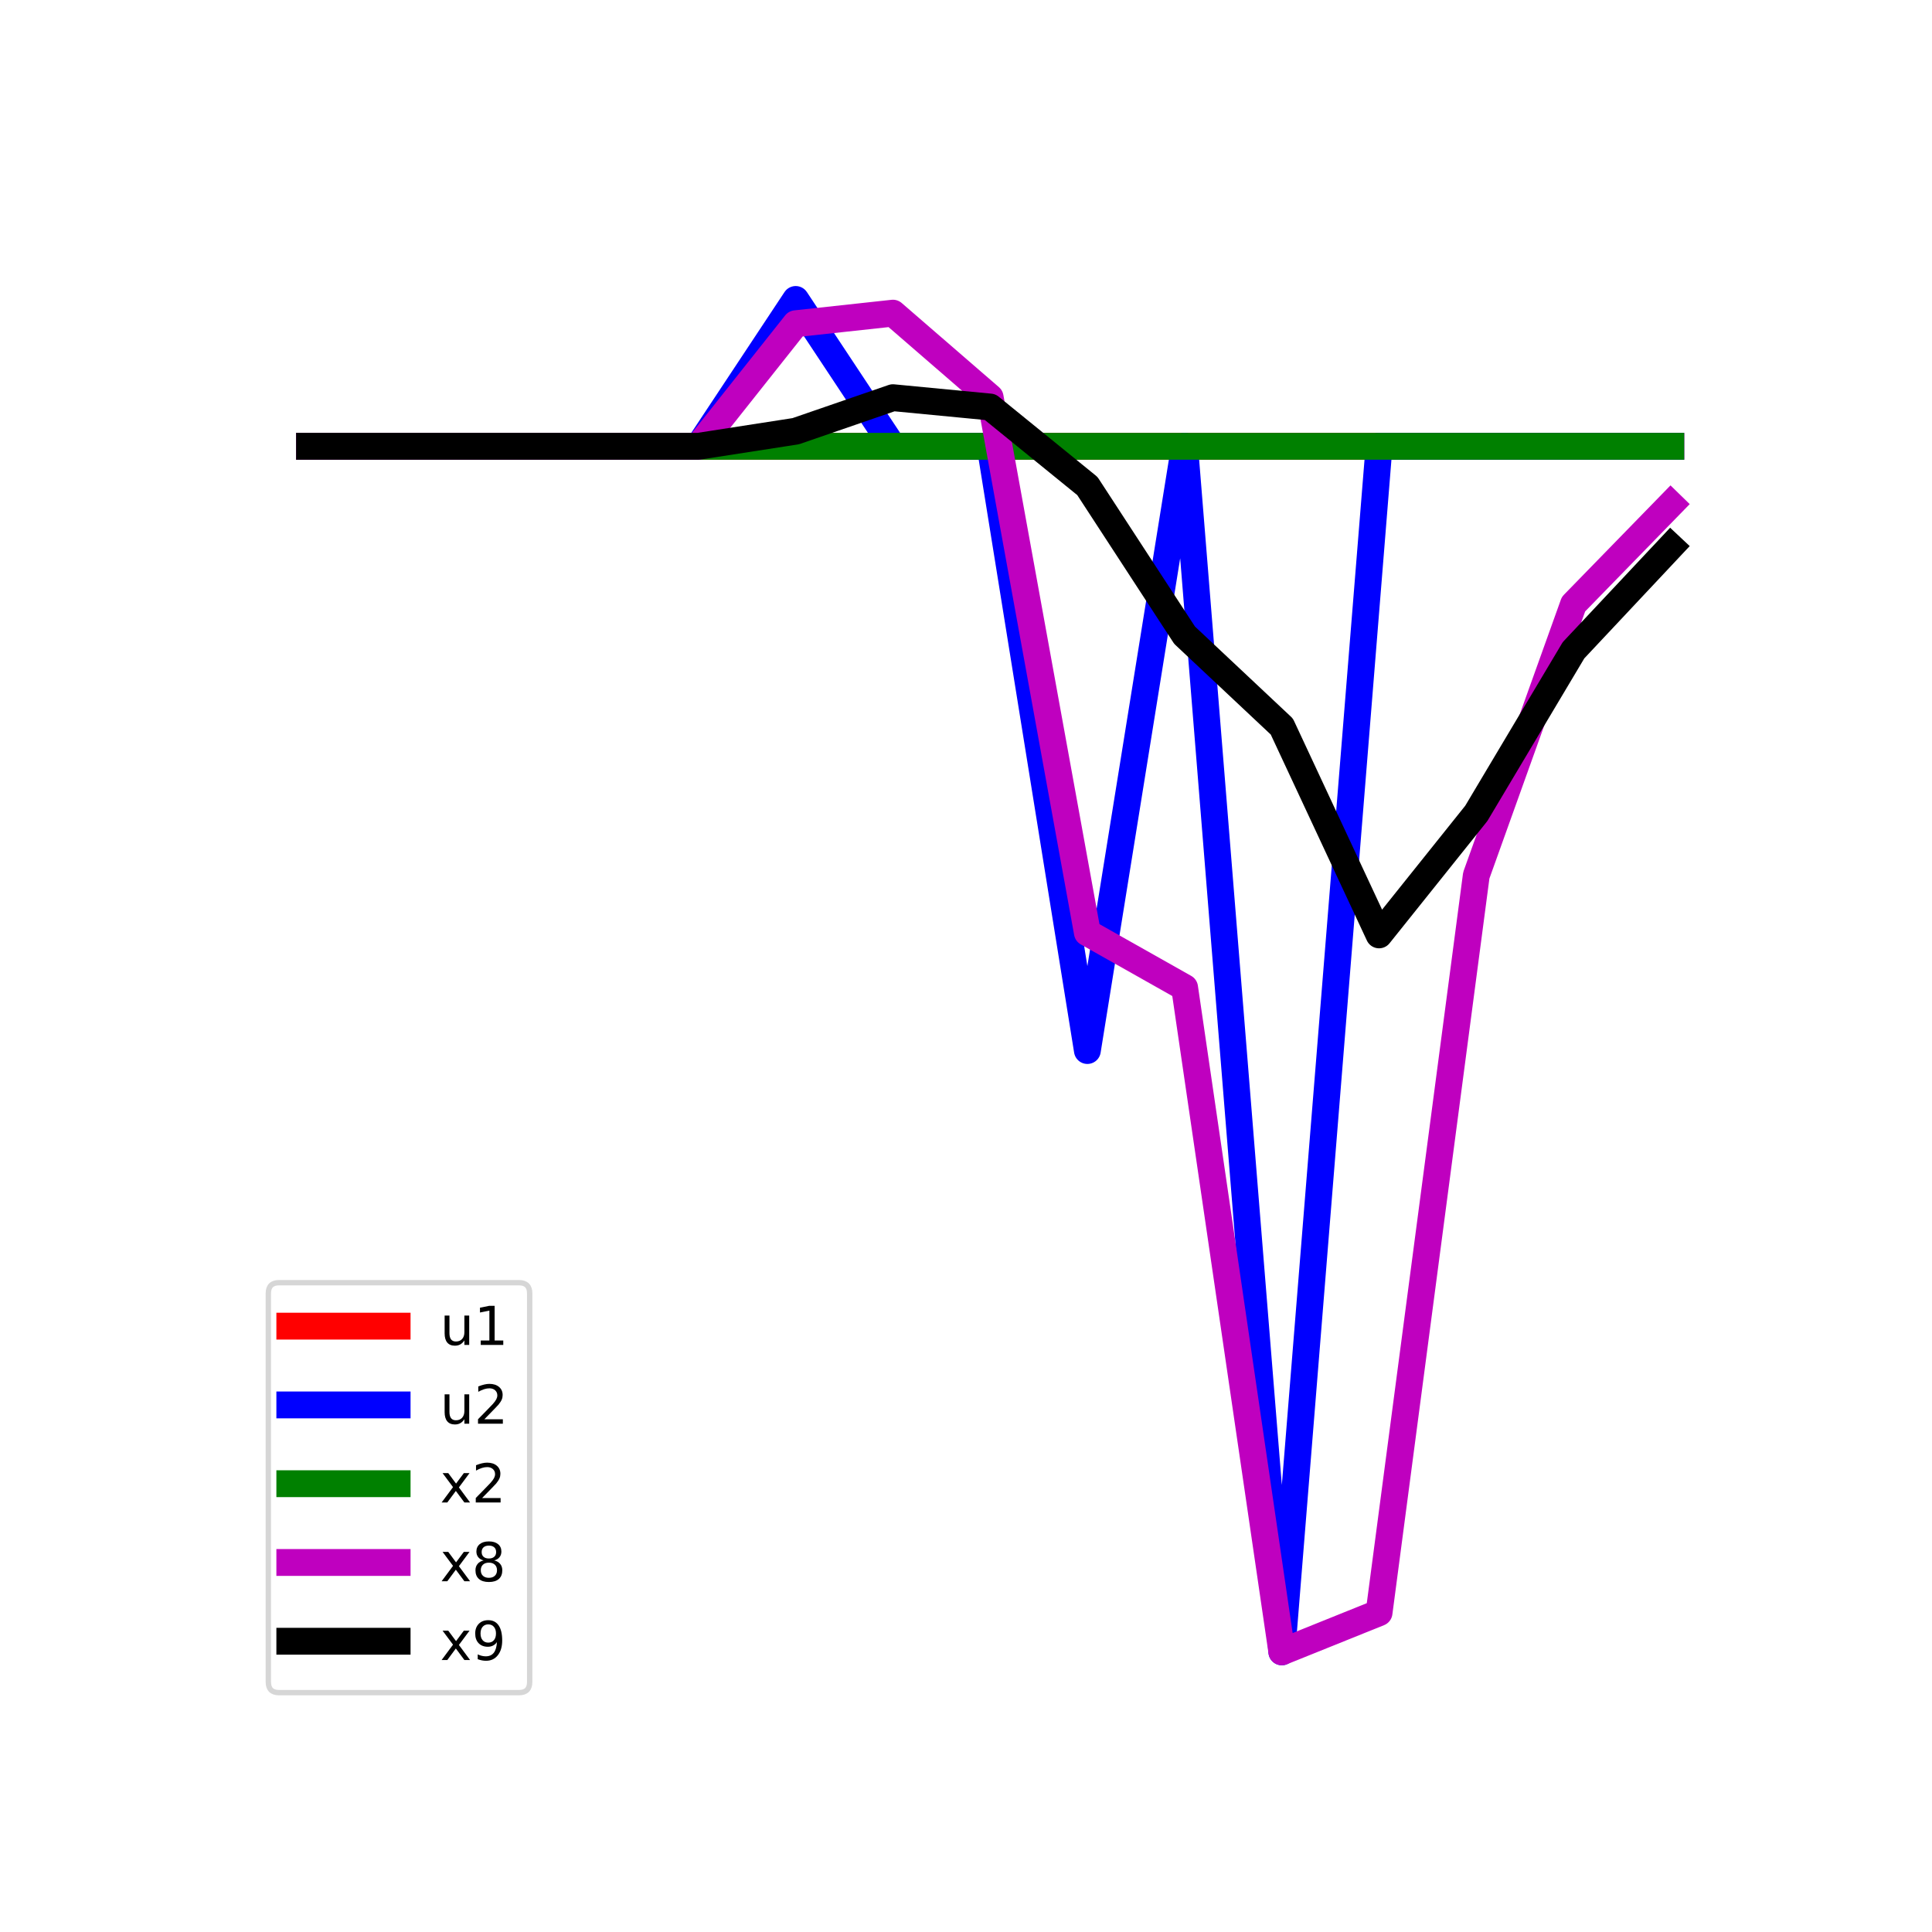
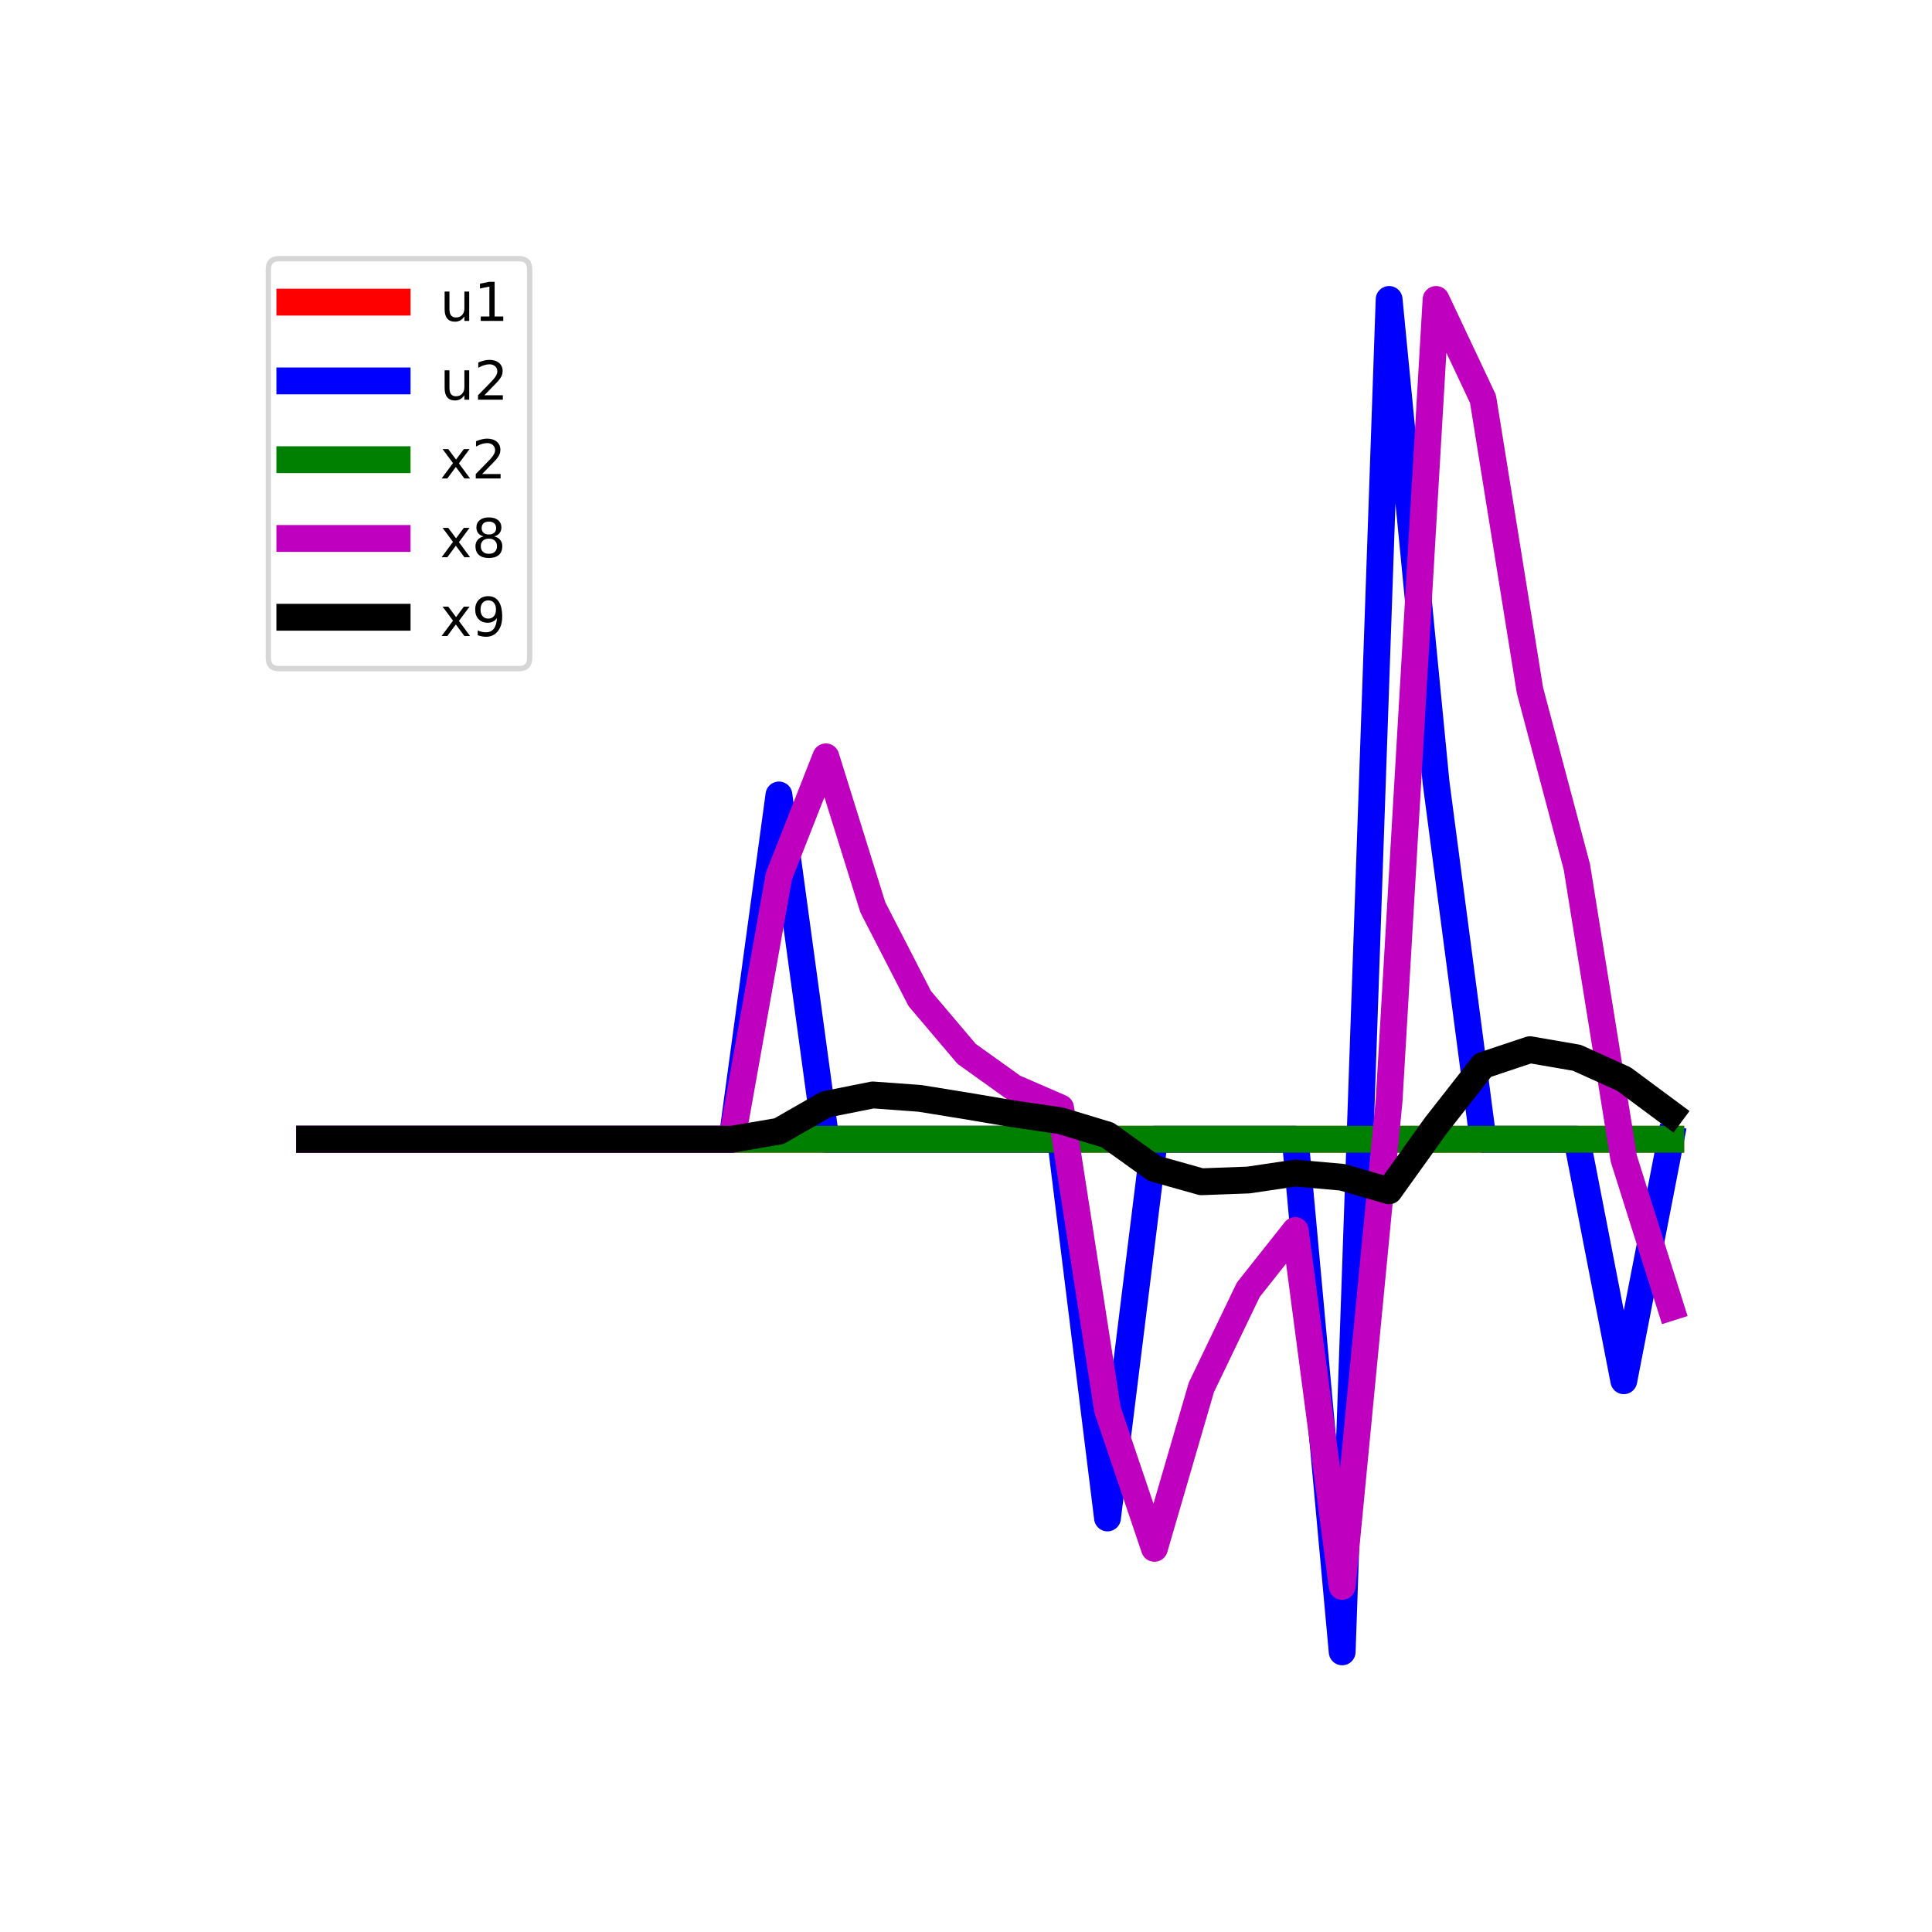
<svg xmlns="http://www.w3.org/2000/svg" xmlns:xlink="http://www.w3.org/1999/xlink" width="360pt" height="360pt" viewBox="0 0 360 360" version="1.1">
  <defs>
    <style type="text/css">*{stroke-linejoin: round; stroke-linecap: butt}</style>
  </defs>
  <g id="figure_1">
    <g id="patch_1">
      <path d="M 0 360  L 360 360  L 360 0  L 0 0  z " style="fill: #ffffff" />
    </g>
    <g id="axes_1">
      <g id="line2d_1">
-         <path d="M 57.682 83.159  L 75.799 83.159  L 93.916 83.159  L 112.032 83.159  L 130.149 83.159  L 148.266 83.159  L 166.383 83.159  L 184.5 83.159  L 202.617 83.159  L 220.734 83.159  L 238.851 83.159  L 256.968 83.159  L 275.084 83.159  L 293.201 83.159  L 311.318 83.159  " clip-path="url(#p7a6642933e)" style="fill: none; stroke: #ff0000; stroke-width: 5; stroke-linecap: square" />
+         <path d="M 57.682 212.282  L 66.428 212.282  L 75.174 212.282  L 83.92 212.282  L 92.666 212.282  L 101.412 212.282  L 110.158 212.282  L 118.904 212.282  L 127.65 212.282  L 136.397 212.282  L 145.143 212.282  L 153.889 212.282  L 162.635 212.282  L 171.381 212.282  L 180.127 212.282  L 188.873 212.282  L 197.619 212.282  L 206.365 212.282  L 215.111 212.282  L 223.857 212.282  L 232.603 212.282  L 241.35 212.282  L 250.096 212.282  L 258.842 212.282  L 267.588 212.282  L 276.334 212.282  L 285.08 212.282  L 293.826 212.282  L 302.572 212.282  L 311.318 212.282  " clip-path="url(#p2f8fc4f019)" style="fill: none; stroke: #ff0000; stroke-width: 5; stroke-linecap: square" />
      </g>
      <g id="line2d_2">
-         <path d="M 57.682 83.159  L 75.799 83.159  L 93.916 83.159  L 112.032 83.159  L 130.149 83.159  L 148.266 55.8  L 166.383 83.159  L 184.5 83.159  L 202.617 195.753  L 220.734 83.159  L 238.851 307.8  L 256.968 83.159  L 275.084 83.159  L 293.201 83.159  L 311.318 83.159  " clip-path="url(#p7a6642933e)" style="fill: none; stroke: #0000ff; stroke-width: 5; stroke-linecap: square" />
+         <path d="M 57.682 212.282  L 66.428 212.282  L 75.174 212.282  L 83.92 212.282  L 92.666 212.282  L 101.412 212.282  L 110.158 212.282  L 118.904 212.282  L 127.65 212.282  L 136.397 212.282  L 145.143 148.129  L 153.889 212.282  L 162.635 212.282  L 171.381 212.282  L 180.127 212.282  L 188.873 212.282  L 197.619 212.282  L 206.365 282.85  L 215.111 212.282  L 223.857 212.282  L 232.603 212.282  L 241.35 212.282  L 250.096 307.8  L 258.842 55.8  L 267.588 145.791  L 276.334 212.282  L 285.08 212.282  L 293.826 212.282  L 302.572 257.283  L 311.318 212.282  " clip-path="url(#p2f8fc4f019)" style="fill: none; stroke: #0000ff; stroke-width: 5; stroke-linecap: square" />
      </g>
      <g id="line2d_3">
-         <path d="M 57.682 83.159  L 75.799 83.159  L 93.916 83.159  L 112.032 83.159  L 130.149 83.159  L 148.266 83.159  L 166.383 83.159  L 184.5 83.159  L 202.617 83.159  L 220.734 83.159  L 238.851 83.159  L 256.968 83.159  L 275.084 83.159  L 293.201 83.159  L 311.318 83.159  " clip-path="url(#p7a6642933e)" style="fill: none; stroke: #008000; stroke-width: 5; stroke-linecap: square" />
+         <path d="M 57.682 212.282  L 66.428 212.282  L 75.174 212.282  L 83.92 212.282  L 92.666 212.282  L 101.412 212.282  L 110.158 212.282  L 118.904 212.282  L 127.65 212.282  L 136.397 212.282  L 145.143 212.282  L 153.889 212.282  L 162.635 212.282  L 171.381 212.282  L 180.127 212.282  L 188.873 212.282  L 197.619 212.282  L 206.365 212.282  L 215.111 212.282  L 223.857 212.282  L 232.603 212.282  L 241.35 212.282  L 250.096 212.282  L 258.842 212.282  L 267.588 212.282  L 276.334 212.282  L 285.08 212.282  L 293.826 212.282  L 302.572 212.282  L 311.318 212.282  " clip-path="url(#p2f8fc4f019)" style="fill: none; stroke: #008000; stroke-width: 5; stroke-linecap: square" />
      </g>
      <g id="line2d_4">
-         <path d="M 57.682 83.159  L 75.799 83.159  L 93.916 83.159  L 112.032 83.159  L 130.149 83.159  L 148.266 60.319  L 166.383 58.351  L 184.5 74.032  L 202.617 173.798  L 220.734 184.019  L 238.851 307.8  L 256.968 300.504  L 275.084 163.116  L 293.201 112.573  L 311.318 93.98  " clip-path="url(#p7a6642933e)" style="fill: none; stroke: #bf00bf; stroke-width: 5; stroke-linecap: square" />
+         <path d="M 57.682 212.282  L 66.428 212.282  L 75.174 212.282  L 83.92 212.282  L 92.666 212.282  L 101.412 212.282  L 110.158 212.282  L 118.904 212.282  L 127.65 212.282  L 136.397 212.282  L 145.143 163.251  L 153.889 141.026  L 162.635 169.063  L 171.381 186.069  L 180.127 196.383  L 188.873 202.639  L 197.619 206.433  L 206.365 262.669  L 215.111 288.512  L 223.857 258.518  L 232.603 240.326  L 241.35 229.291  L 250.096 295.602  L 258.842 205.035  L 267.588 55.8  L 276.334 74.341  L 285.08 128.617  L 293.826 161.537  L 302.572 215.897  L 311.318 243.597  " clip-path="url(#p2f8fc4f019)" style="fill: none; stroke: #bf00bf; stroke-width: 5; stroke-linecap: square" />
      </g>
      <g id="line2d_5">
-         <path d="M 57.682 83.159  L 75.799 83.159  L 93.916 83.159  L 112.032 83.159  L 130.149 83.159  L 148.266 80.349  L 166.383 74.102  L 184.5 75.842  L 202.617 90.564  L 220.734 118.361  L 238.851 135.38  L 256.968 174.204  L 275.084 151.566  L 293.201 121.168  L 311.318 101.867  " clip-path="url(#p7a6642933e)" style="fill: none; stroke: #000000; stroke-width: 5; stroke-linecap: square" />
+         <path d="M 57.682 212.282  L 66.428 212.282  L 75.174 212.282  L 83.92 212.282  L 92.666 212.282  L 101.412 212.282  L 110.158 212.282  L 118.904 212.282  L 127.65 212.282  L 136.397 212.282  L 145.143 210.785  L 153.889 205.773  L 162.635 204.028  L 171.381 204.664  L 180.127 206.078  L 188.873 207.558  L 197.619 208.834  L 206.365 211.485  L 215.111 217.746  L 223.857 220.202  L 232.603 219.88  L 241.35 218.585  L 250.096 219.362  L 258.842 221.888  L 267.588 209.682  L 276.334 198.515  L 285.08 195.597  L 293.826 197.106  L 302.572 201.062  L 311.318 207.546  " clip-path="url(#p2f8fc4f019)" style="fill: none; stroke: #000000; stroke-width: 5; stroke-linecap: square" />
      </g>
      <g id="legend_1">
        <g id="patch_2">
-           <path d="M 52 315.4  L 96.7 315.4  Q 98.7 315.4 98.7 313.4  L 98.7 241.009  Q 98.7 239.009 96.7 239.009  L 52 239.009  Q 50 239.009 50 241.009  L 50 313.4  Q 50 315.4 52 315.4  z " style="fill: #ffffff; opacity: 0.8; stroke: #cccccc; stroke-linejoin: miter" />
+           <path d="M 52 124.591  L 96.7 124.591  Q 98.7 124.591 98.7 122.591  L 98.7 50.2  Q 98.7 48.2 96.7 48.2  L 52 48.2  Q 50 48.2 50 50.2  L 50 122.591  Q 50 124.591 52 124.591  z " style="fill: #ffffff; opacity: 0.8; stroke: #cccccc; stroke-linejoin: miter" />
        </g>
        <g id="line2d_6">
-           <path d="M 54 247.108  L 64 247.108  L 74 247.108  " style="fill: none; stroke: #ff0000; stroke-width: 5; stroke-linecap: square" />
+           <path d="M 54 56.298  L 64 56.298  L 74 56.298  " style="fill: none; stroke: #ff0000; stroke-width: 5; stroke-linecap: square" />
        </g>
        <g id="text_1">
-           <g transform="translate(82 250.6078) scale(0.1 -0.1)">
+           <g transform="translate(82 59.79844) scale(0.1 -0.1)">
            <defs>
              <path id="DejaVuSans-75" d="M 544 1381  L 544 3500  L 1119 3500  L 1119 1403  Q 1119 906 1312 657  Q 1506 409 1894 409  Q 2359 409 2629 706  Q 2900 1003 2900 1516  L 2900 3500  L 3475 3500  L 3475 0  L 2900 0  L 2900 538  Q 2691 219 2414 64  Q 2138 -91 1772 -91  Q 1169 -91 856 284  Q 544 659 544 1381  z M 1991 3584  L 1991 3584  z " transform="scale(0.015625)" />
              <path id="DejaVuSans-31" d="M 794 531  L 1825 531  L 1825 4091  L 703 3866  L 703 4441  L 1819 4666  L 2450 4666  L 2450 531  L 3481 531  L 3481 0  L 794 0  L 794 531  z " transform="scale(0.015625)" />
            </defs>
            <use xlink:href="#DejaVuSans-75" />
            <use xlink:href="#DejaVuSans-31" x="63.379" />
          </g>
        </g>
        <g id="line2d_7">
-           <path d="M 54 261.786  L 64 261.786  L 74 261.786  " style="fill: none; stroke: #0000ff; stroke-width: 5; stroke-linecap: square" />
+           <path d="M 54 70.977  L 64 70.977  L 74 70.977  " style="fill: none; stroke: #0000ff; stroke-width: 5; stroke-linecap: square" />
        </g>
        <g id="text_2">
-           <g transform="translate(82 265.2859) scale(0.1 -0.1)">
+           <g transform="translate(82 74.47656) scale(0.1 -0.1)">
            <defs>
              <path id="DejaVuSans-32" d="M 1228 531  L 3431 531  L 3431 0  L 469 0  L 469 531  Q 828 903 1448 1529  Q 2069 2156 2228 2338  Q 2531 2678 2651 2914  Q 2772 3150 2772 3378  Q 2772 3750 2511 3984  Q 2250 4219 1831 4219  Q 1534 4219 1204 4116  Q 875 4013 500 3803  L 500 4441  Q 881 4594 1212 4672  Q 1544 4750 1819 4750  Q 2544 4750 2975 4387  Q 3406 4025 3406 3419  Q 3406 3131 3298 2873  Q 3191 2616 2906 2266  Q 2828 2175 2409 1742  Q 1991 1309 1228 531  z " transform="scale(0.015625)" />
            </defs>
            <use xlink:href="#DejaVuSans-75" />
            <use xlink:href="#DejaVuSans-32" x="63.379" />
          </g>
        </g>
        <g id="line2d_8">
-           <path d="M 54 276.464  L 64 276.464  L 74 276.464  " style="fill: none; stroke: #008000; stroke-width: 5; stroke-linecap: square" />
+           <path d="M 54 85.655  L 64 85.655  L 74 85.655  " style="fill: none; stroke: #008000; stroke-width: 5; stroke-linecap: square" />
        </g>
        <g id="text_3">
-           <g transform="translate(82 279.9641) scale(0.1 -0.1)">
+           <g transform="translate(82 89.15469) scale(0.1 -0.1)">
            <defs>
              <path id="DejaVuSans-78" d="M 3513 3500  L 2247 1797  L 3578 0  L 2900 0  L 1881 1375  L 863 0  L 184 0  L 1544 1831  L 300 3500  L 978 3500  L 1906 2253  L 2834 3500  L 3513 3500  z " transform="scale(0.015625)" />
            </defs>
            <use xlink:href="#DejaVuSans-78" />
            <use xlink:href="#DejaVuSans-32" x="59.18" />
          </g>
        </g>
        <g id="line2d_9">
-           <path d="M 54 291.142  L 64 291.142  L 74 291.142  " style="fill: none; stroke: #bf00bf; stroke-width: 5; stroke-linecap: square" />
+           <path d="M 54 100.333  L 64 100.333  L 74 100.333  " style="fill: none; stroke: #bf00bf; stroke-width: 5; stroke-linecap: square" />
        </g>
        <g id="text_4">
-           <g transform="translate(82 294.6422) scale(0.1 -0.1)">
+           <g transform="translate(82 103.8328) scale(0.1 -0.1)">
            <defs>
              <path id="DejaVuSans-38" d="M 2034 2216  Q 1584 2216 1326 1975  Q 1069 1734 1069 1313  Q 1069 891 1326 650  Q 1584 409 2034 409  Q 2484 409 2743 651  Q 3003 894 3003 1313  Q 3003 1734 2745 1975  Q 2488 2216 2034 2216  z M 1403 2484  Q 997 2584 770 2862  Q 544 3141 544 3541  Q 544 4100 942 4425  Q 1341 4750 2034 4750  Q 2731 4750 3128 4425  Q 3525 4100 3525 3541  Q 3525 3141 3298 2862  Q 3072 2584 2669 2484  Q 3125 2378 3379 2068  Q 3634 1759 3634 1313  Q 3634 634 3220 271  Q 2806 -91 2034 -91  Q 1263 -91 848 271  Q 434 634 434 1313  Q 434 1759 690 2068  Q 947 2378 1403 2484  z M 1172 3481  Q 1172 3119 1398 2916  Q 1625 2713 2034 2713  Q 2441 2713 2670 2916  Q 2900 3119 2900 3481  Q 2900 3844 2670 4047  Q 2441 4250 2034 4250  Q 1625 4250 1398 4047  Q 1172 3844 1172 3481  z " transform="scale(0.015625)" />
            </defs>
            <use xlink:href="#DejaVuSans-78" />
            <use xlink:href="#DejaVuSans-38" x="59.18" />
          </g>
        </g>
        <g id="line2d_10">
-           <path d="M 54 305.82  L 64 305.82  L 74 305.82  " style="fill: none; stroke: #000000; stroke-width: 5; stroke-linecap: square" />
+           <path d="M 54 115.011  L 64 115.011  L 74 115.011  " style="fill: none; stroke: #000000; stroke-width: 5; stroke-linecap: square" />
        </g>
        <g id="text_5">
-           <g transform="translate(82 309.3203) scale(0.1 -0.1)">
+           <g transform="translate(82 118.5109) scale(0.1 -0.1)">
            <defs>
              <path id="DejaVuSans-39" d="M 703 97  L 703 672  Q 941 559 1184 500  Q 1428 441 1663 441  Q 2288 441 2617 861  Q 2947 1281 2994 2138  Q 2813 1869 2534 1725  Q 2256 1581 1919 1581  Q 1219 1581 811 2004  Q 403 2428 403 3163  Q 403 3881 828 4315  Q 1253 4750 1959 4750  Q 2769 4750 3195 4129  Q 3622 3509 3622 2328  Q 3622 1225 3098 567  Q 2575 -91 1691 -91  Q 1453 -91 1209 -44  Q 966 3 703 97  z M 1959 2075  Q 2384 2075 2632 2365  Q 2881 2656 2881 3163  Q 2881 3666 2632 3958  Q 2384 4250 1959 4250  Q 1534 4250 1286 3958  Q 1038 3666 1038 3163  Q 1038 2656 1286 2365  Q 1534 2075 1959 2075  z " transform="scale(0.015625)" />
            </defs>
            <use xlink:href="#DejaVuSans-78" />
            <use xlink:href="#DejaVuSans-39" x="59.18" />
          </g>
        </g>
      </g>
    </g>
  </g>
  <defs>
-     <clipPath id="p7a6642933e">
+     <clipPath id="p2f8fc4f019">
      <rect x="45" y="43.2" width="279" height="277.2" />
    </clipPath>
  </defs>
</svg>
